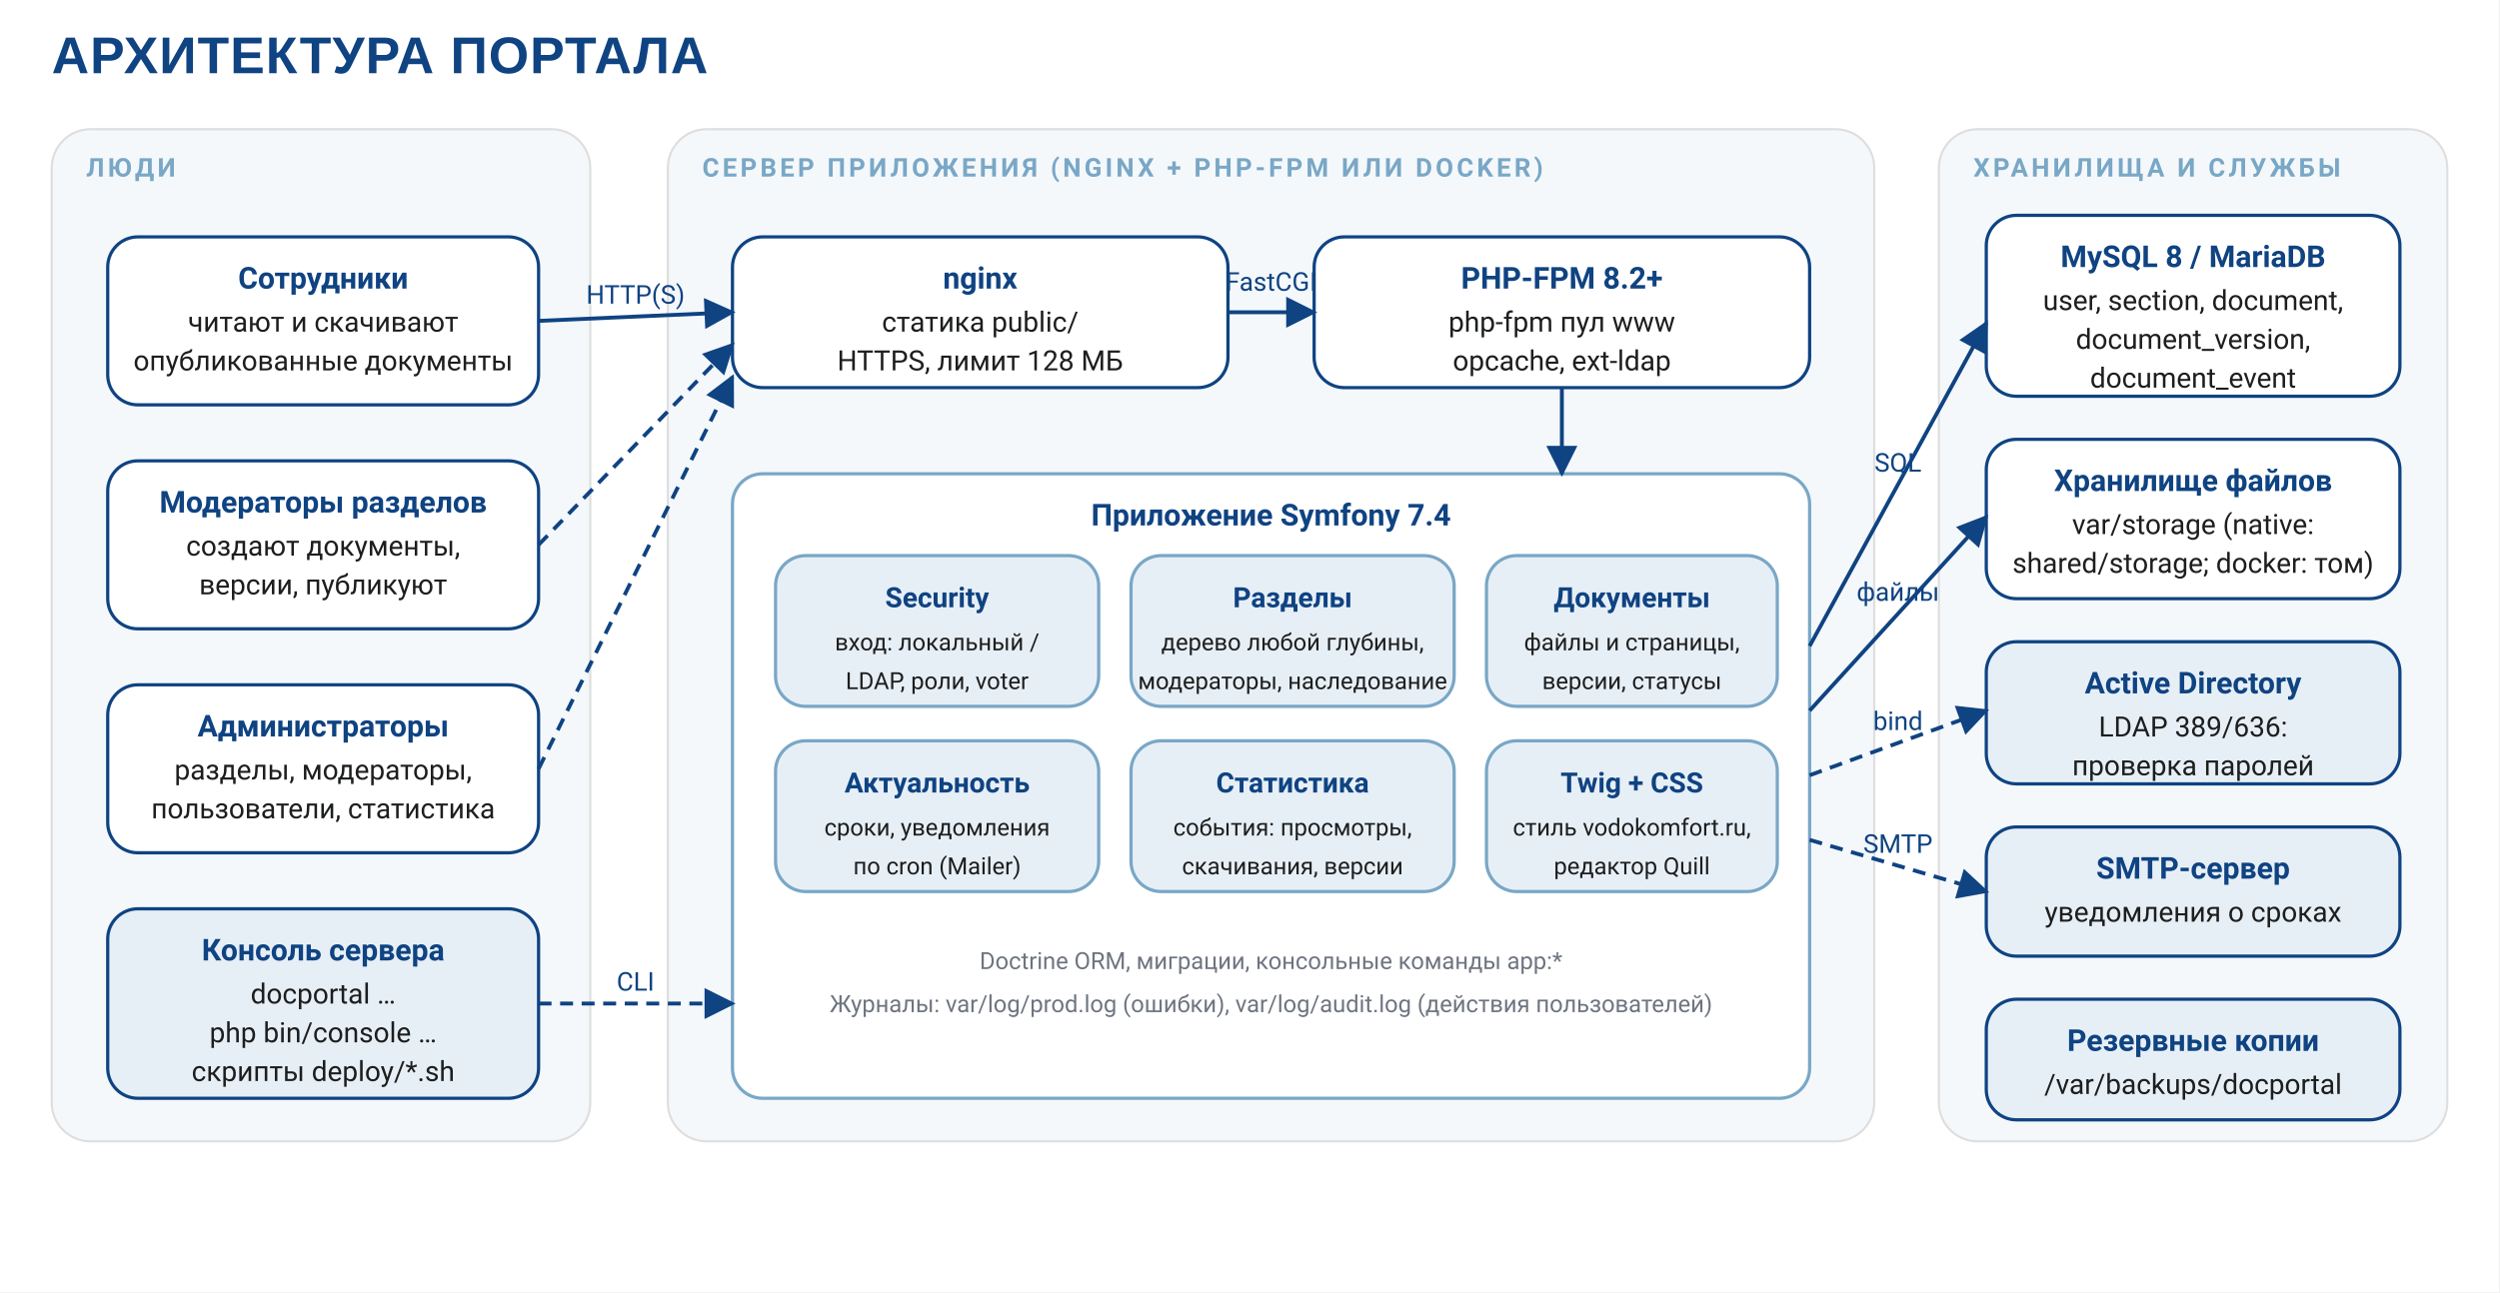
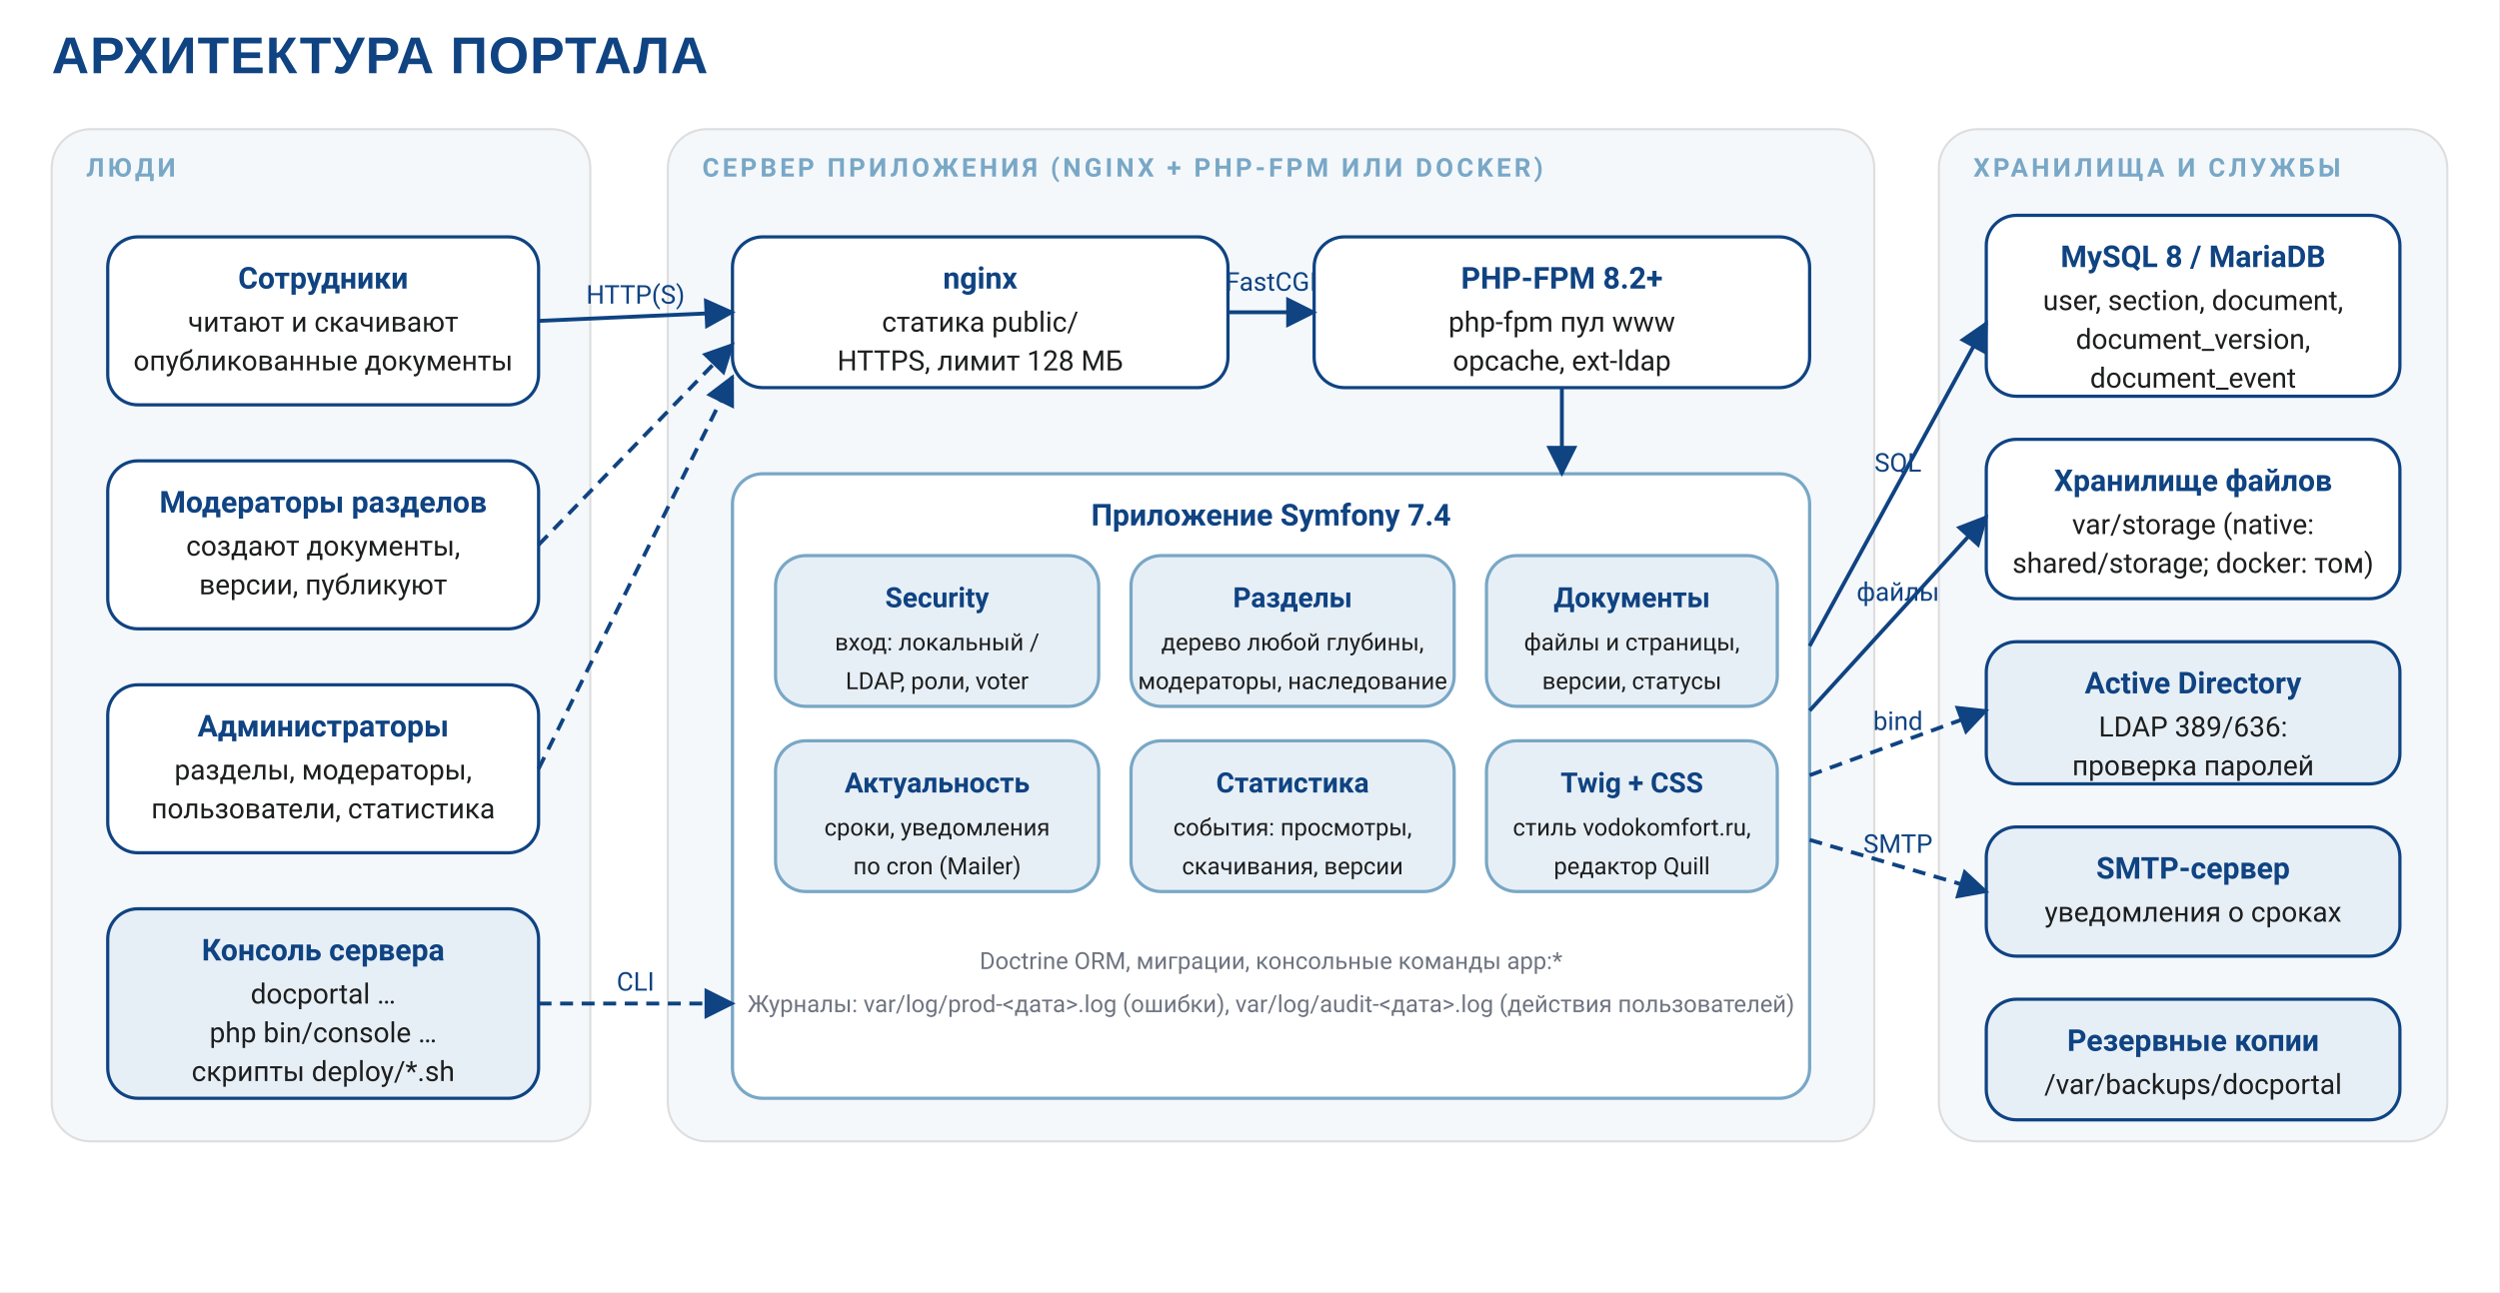
<svg xmlns="http://www.w3.org/2000/svg" width="1160" height="600" viewBox="0 0 1160 600" font-family="Roboto, Arial, Helvetica, sans-serif" font-size="14">
  <defs>
    <marker id="arrow" viewBox="0 0 10 10" refX="9" refY="5" markerWidth="8" markerHeight="8" orient="auto-start-reverse">
      <path d="M0 0L10 5L0 10z" fill="#0F4382" />
    </marker>
    <marker id="arrow-red" viewBox="0 0 10 10" refX="9" refY="5" markerWidth="8" markerHeight="8" orient="auto-start-reverse">
      <path d="M0 0L10 5L0 10z" fill="#D00024" />
    </marker>
    <marker id="arrow-green" viewBox="0 0 10 10" refX="9" refY="5" markerWidth="8" markerHeight="8" orient="auto-start-reverse">
      <path d="M0 0L10 5L0 10z" fill="#1F8F4E" />
    </marker>
    <marker id="arrow-muted" viewBox="0 0 10 10" refX="9" refY="5" markerWidth="8" markerHeight="8" orient="auto-start-reverse">
      <path d="M0 0L10 5L0 10z" fill="#6E7480" />
    </marker>
  </defs>
  <rect width="1160" height="600" fill="#FFFFFF" />
  <text x="24" y="34" font-family="'DIN Condensed', 'Arial Narrow', Arial, sans-serif" font-size="24" font-weight="600" fill="#0F4382" letter-spacing="0.5">АРХИТЕКТУРА ПОРТАЛА</text>
  <rect x="24" y="60" width="250" height="470" rx="18" fill="#F4F8FB" stroke="#DFDEDE" />
  <text x="40" y="82" font-size="12" font-weight="700" fill="#79A7C6" letter-spacing="1.5">ЛЮДИ</text>
  <rect x="50" y="110" width="200" height="78" rx="14" fill="#FFFFFF" stroke="#0F4382" stroke-width="1.5" />
  <text x="150.0" y="134" text-anchor="middle" font-weight="700" font-size="14" fill="#0F4382">Сотрудники</text>
  <text x="150.0" y="154" text-anchor="middle" font-size="13" fill="#1D1E1E">читают и скачивают</text>
  <text x="150.0" y="172" text-anchor="middle" font-size="13" fill="#1D1E1E">опубликованные документы</text>
  <rect x="50" y="214" width="200" height="78" rx="14" fill="#FFFFFF" stroke="#0F4382" stroke-width="1.5" />
  <text x="150.0" y="238" text-anchor="middle" font-weight="700" font-size="14" fill="#0F4382">Модераторы разделов</text>
  <text x="150.0" y="258" text-anchor="middle" font-size="13" fill="#1D1E1E">создают документы,</text>
  <text x="150.0" y="276" text-anchor="middle" font-size="13" fill="#1D1E1E">версии, публикуют</text>
  <rect x="50" y="318" width="200" height="78" rx="14" fill="#FFFFFF" stroke="#0F4382" stroke-width="1.5" />
  <text x="150.0" y="342" text-anchor="middle" font-weight="700" font-size="14" fill="#0F4382">Администраторы</text>
  <text x="150.0" y="362" text-anchor="middle" font-size="13" fill="#1D1E1E">разделы, модераторы,</text>
  <text x="150.0" y="380" text-anchor="middle" font-size="13" fill="#1D1E1E">пользователи, статистика</text>
  <rect x="50" y="422" width="200" height="88" rx="14" fill="#E7EFF6" stroke="#0F4382" stroke-width="1.5" />
  <text x="150.0" y="446" text-anchor="middle" font-weight="700" font-size="14" fill="#0F4382">Консоль сервера</text>
  <text x="150.0" y="466" text-anchor="middle" font-size="13" fill="#1D1E1E">docportal …</text>
  <text x="150.0" y="484" text-anchor="middle" font-size="13" fill="#1D1E1E">php bin/console …</text>
  <text x="150.0" y="502" text-anchor="middle" font-size="13" fill="#1D1E1E">скрипты deploy/*.sh</text>
  <rect x="310" y="60" width="560" height="470" rx="18" fill="#F4F8FB" stroke="#DFDEDE" />
  <text x="326" y="82" font-size="12" font-weight="700" fill="#79A7C6" letter-spacing="1.5">СЕРВЕР ПРИЛОЖЕНИЯ (NGINX + PHP-FPM ИЛИ DOCKER)</text>
  <rect x="340" y="110" width="230" height="70" rx="14" fill="#FFFFFF" stroke="#0F4382" stroke-width="1.5" />
  <text x="455.0" y="134" text-anchor="middle" font-weight="700" font-size="14" fill="#0F4382">nginx</text>
  <text x="455.0" y="154" text-anchor="middle" font-size="13" fill="#1D1E1E">статика public/</text>
  <text x="455.0" y="172" text-anchor="middle" font-size="13" fill="#1D1E1E">HTTPS, лимит 128 МБ</text>
  <rect x="610" y="110" width="230" height="70" rx="14" fill="#FFFFFF" stroke="#0F4382" stroke-width="1.5" />
  <text x="725.0" y="134" text-anchor="middle" font-weight="700" font-size="14" fill="#0F4382">PHP-FPM 8.2+</text>
  <text x="725.0" y="154" text-anchor="middle" font-size="13" fill="#1D1E1E">php-fpm пул www</text>
  <text x="725.0" y="172" text-anchor="middle" font-size="13" fill="#1D1E1E">opcache, ext-ldap</text>
  <rect x="340" y="220" width="500" height="290" rx="14" fill="#FFFFFF" stroke="#79A7C6" stroke-width="1.5" />
  <text x="590.0" y="244" text-anchor="middle" font-weight="700" font-size="14" fill="#0F4382">Приложение Symfony 7.4</text>
  <rect x="360" y="258" width="150" height="70" rx="14" fill="#E7EFF6" stroke="#79A7C6" stroke-width="1.5" />
  <text x="435.0" y="282" text-anchor="middle" font-weight="700" font-size="13" fill="#0F4382">Security</text>
  <text x="435.0" y="302" text-anchor="middle" font-size="11" fill="#1D1E1E">вход: локальный /</text>
  <text x="435.0" y="320" text-anchor="middle" font-size="11" fill="#1D1E1E">LDAP, роли, voter</text>
  <rect x="525" y="258" width="150" height="70" rx="14" fill="#E7EFF6" stroke="#79A7C6" stroke-width="1.5" />
  <text x="600.0" y="282" text-anchor="middle" font-weight="700" font-size="13" fill="#0F4382">Разделы</text>
  <text x="600.0" y="302" text-anchor="middle" font-size="11" fill="#1D1E1E">дерево любой глубины,</text>
  <text x="600.0" y="320" text-anchor="middle" font-size="11" fill="#1D1E1E">модераторы, наследование</text>
  <rect x="690" y="258" width="135" height="70" rx="14" fill="#E7EFF6" stroke="#79A7C6" stroke-width="1.5" />
  <text x="757.5" y="282" text-anchor="middle" font-weight="700" font-size="13" fill="#0F4382">Документы</text>
  <text x="757.5" y="302" text-anchor="middle" font-size="11" fill="#1D1E1E">файлы и страницы,</text>
  <text x="757.5" y="320" text-anchor="middle" font-size="11" fill="#1D1E1E">версии, статусы</text>
  <rect x="360" y="344" width="150" height="70" rx="14" fill="#E7EFF6" stroke="#79A7C6" stroke-width="1.5" />
  <text x="435.0" y="368" text-anchor="middle" font-weight="700" font-size="13" fill="#0F4382">Актуальность</text>
  <text x="435.0" y="388" text-anchor="middle" font-size="11" fill="#1D1E1E">сроки, уведомления</text>
  <text x="435.0" y="406" text-anchor="middle" font-size="11" fill="#1D1E1E">по cron (Mailer)</text>
  <rect x="525" y="344" width="150" height="70" rx="14" fill="#E7EFF6" stroke="#79A7C6" stroke-width="1.5" />
  <text x="600.0" y="368" text-anchor="middle" font-weight="700" font-size="13" fill="#0F4382">Статистика</text>
  <text x="600.0" y="388" text-anchor="middle" font-size="11" fill="#1D1E1E">события: просмотры,</text>
  <text x="600.0" y="406" text-anchor="middle" font-size="11" fill="#1D1E1E">скачивания, версии</text>
  <rect x="690" y="344" width="135" height="70" rx="14" fill="#E7EFF6" stroke="#79A7C6" stroke-width="1.5" />
  <text x="757.5" y="368" text-anchor="middle" font-weight="700" font-size="13" fill="#0F4382">Twig + CSS</text>
  <text x="757.5" y="388" text-anchor="middle" font-size="11" fill="#1D1E1E">стиль vodokomfort.ru,</text>
  <text x="757.5" y="406" text-anchor="middle" font-size="11" fill="#1D1E1E">редактор Quill</text>
  <text x="590" y="450" font-size="11" fill="#6E7480" text-anchor="middle" font-weight="normal" xml:space="preserve">Doctrine ORM, миграции, консольные команды app:*</text>
-   <text x="590" y="470" font-size="11" fill="#6E7480" text-anchor="middle" font-weight="normal" xml:space="preserve">Журналы: var/log/prod.log (ошибки), var/log/audit.log (действия пользователей)</text>
+   <text x="590" y="470" font-size="11" fill="#6E7480" text-anchor="middle" font-weight="normal" xml:space="preserve">Журналы: var/log/prod-&lt;дата&gt;.log (ошибки), var/log/audit-&lt;дата&gt;.log (действия пользователей)</text>
  <rect x="900" y="60" width="236" height="470" rx="18" fill="#F4F8FB" stroke="#DFDEDE" />
  <text x="916" y="82" font-size="12" font-weight="700" fill="#79A7C6" letter-spacing="1.5">ХРАНИЛИЩА И СЛУЖБЫ</text>
  <rect x="922" y="100" width="192" height="84" rx="14" fill="#FFFFFF" stroke="#0F4382" stroke-width="1.5" />
  <text x="1018.0" y="124" text-anchor="middle" font-weight="700" font-size="14" fill="#0F4382">MySQL 8 / MariaDB</text>
  <text x="1018.0" y="144" text-anchor="middle" font-size="13" fill="#1D1E1E">user, section, document,</text>
  <text x="1018.0" y="162" text-anchor="middle" font-size="13" fill="#1D1E1E">document_version,</text>
  <text x="1018.0" y="180" text-anchor="middle" font-size="13" fill="#1D1E1E">document_event</text>
  <rect x="922" y="204" width="192" height="74" rx="14" fill="#FFFFFF" stroke="#0F4382" stroke-width="1.5" />
  <text x="1018.0" y="228" text-anchor="middle" font-weight="700" font-size="14" fill="#0F4382">Хранилище файлов</text>
  <text x="1018.0" y="248" text-anchor="middle" font-size="13" fill="#1D1E1E">var/storage (native:</text>
  <text x="1018.0" y="266" text-anchor="middle" font-size="13" fill="#1D1E1E">shared/storage; docker: том)</text>
  <rect x="922" y="298" width="192" height="66" rx="14" fill="#E7EFF6" stroke="#0F4382" stroke-width="1.5" />
  <text x="1018.0" y="322" text-anchor="middle" font-weight="700" font-size="14" fill="#0F4382">Active Directory</text>
  <text x="1018.0" y="342" text-anchor="middle" font-size="13" fill="#1D1E1E">LDAP 389/636:</text>
  <text x="1018.0" y="360" text-anchor="middle" font-size="13" fill="#1D1E1E">проверка паролей</text>
  <rect x="922" y="384" width="192" height="60" rx="14" fill="#E7EFF6" stroke="#0F4382" stroke-width="1.5" />
  <text x="1018.0" y="408" text-anchor="middle" font-weight="700" font-size="14" fill="#0F4382">SMTP-сервер</text>
  <text x="1018.0" y="428" text-anchor="middle" font-size="13" fill="#1D1E1E">уведомления о сроках</text>
  <rect x="922" y="464" width="192" height="56" rx="14" fill="#E7EFF6" stroke="#0F4382" stroke-width="1.5" />
  <text x="1018.0" y="488" text-anchor="middle" font-weight="700" font-size="14" fill="#0F4382">Резервные копии</text>
  <text x="1018.0" y="508" text-anchor="middle" font-size="13" fill="#1D1E1E">/var/backups/docportal</text>
  <line x1="250" y1="149" x2="340" y2="145" stroke="#0F4382" stroke-width="1.8" marker-end="url(#arrow)" />
  <text x="295.0" y="141.0" text-anchor="middle" font-size="12" fill="#0F4382">HTTP(S)</text>
  <line x1="250" y1="253" x2="340" y2="160" stroke="#0F4382" stroke-width="1.8" marker-end="url(#arrow)" stroke-dasharray="6 4" />
  <line x1="250" y1="357" x2="340" y2="175" stroke="#0F4382" stroke-width="1.8" marker-end="url(#arrow)" stroke-dasharray="6 4" />
  <line x1="570" y1="145" x2="610" y2="145" stroke="#0F4382" stroke-width="1.8" marker-end="url(#arrow)" />
  <text x="590.0" y="135.0" text-anchor="middle" font-size="12" fill="#0F4382">FastCGI</text>
  <line x1="725" y1="180" x2="725" y2="220" stroke="#0F4382" stroke-width="1.8" marker-end="url(#arrow)" />
  <line x1="250" y1="466" x2="340" y2="466" stroke="#0F4382" stroke-width="1.8" marker-end="url(#arrow)" stroke-dasharray="6 4" />
  <text x="295.0" y="460.0" text-anchor="middle" font-size="12" fill="#0F4382">CLI</text>
  <line x1="840" y1="300" x2="922" y2="150" stroke="#0F4382" stroke-width="1.8" marker-end="url(#arrow)" />
  <text x="881.0" y="219.0" text-anchor="middle" font-size="12" fill="#0F4382">SQL</text>
  <line x1="840" y1="330" x2="922" y2="240" stroke="#0F4382" stroke-width="1.8" marker-end="url(#arrow)" />
  <text x="881.0" y="279.0" text-anchor="middle" font-size="12" fill="#0F4382">файлы</text>
  <line x1="840" y1="360" x2="922" y2="330" stroke="#0F4382" stroke-width="1.8" marker-end="url(#arrow)" stroke-dasharray="6 4" />
  <text x="881.0" y="339.0" text-anchor="middle" font-size="12" fill="#0F4382">bind</text>
  <line x1="840" y1="390" x2="922" y2="414" stroke="#0F4382" stroke-width="1.8" marker-end="url(#arrow)" stroke-dasharray="6 4" />
  <text x="881.0" y="396.0" text-anchor="middle" font-size="12" fill="#0F4382">SMTP</text>
</svg>
